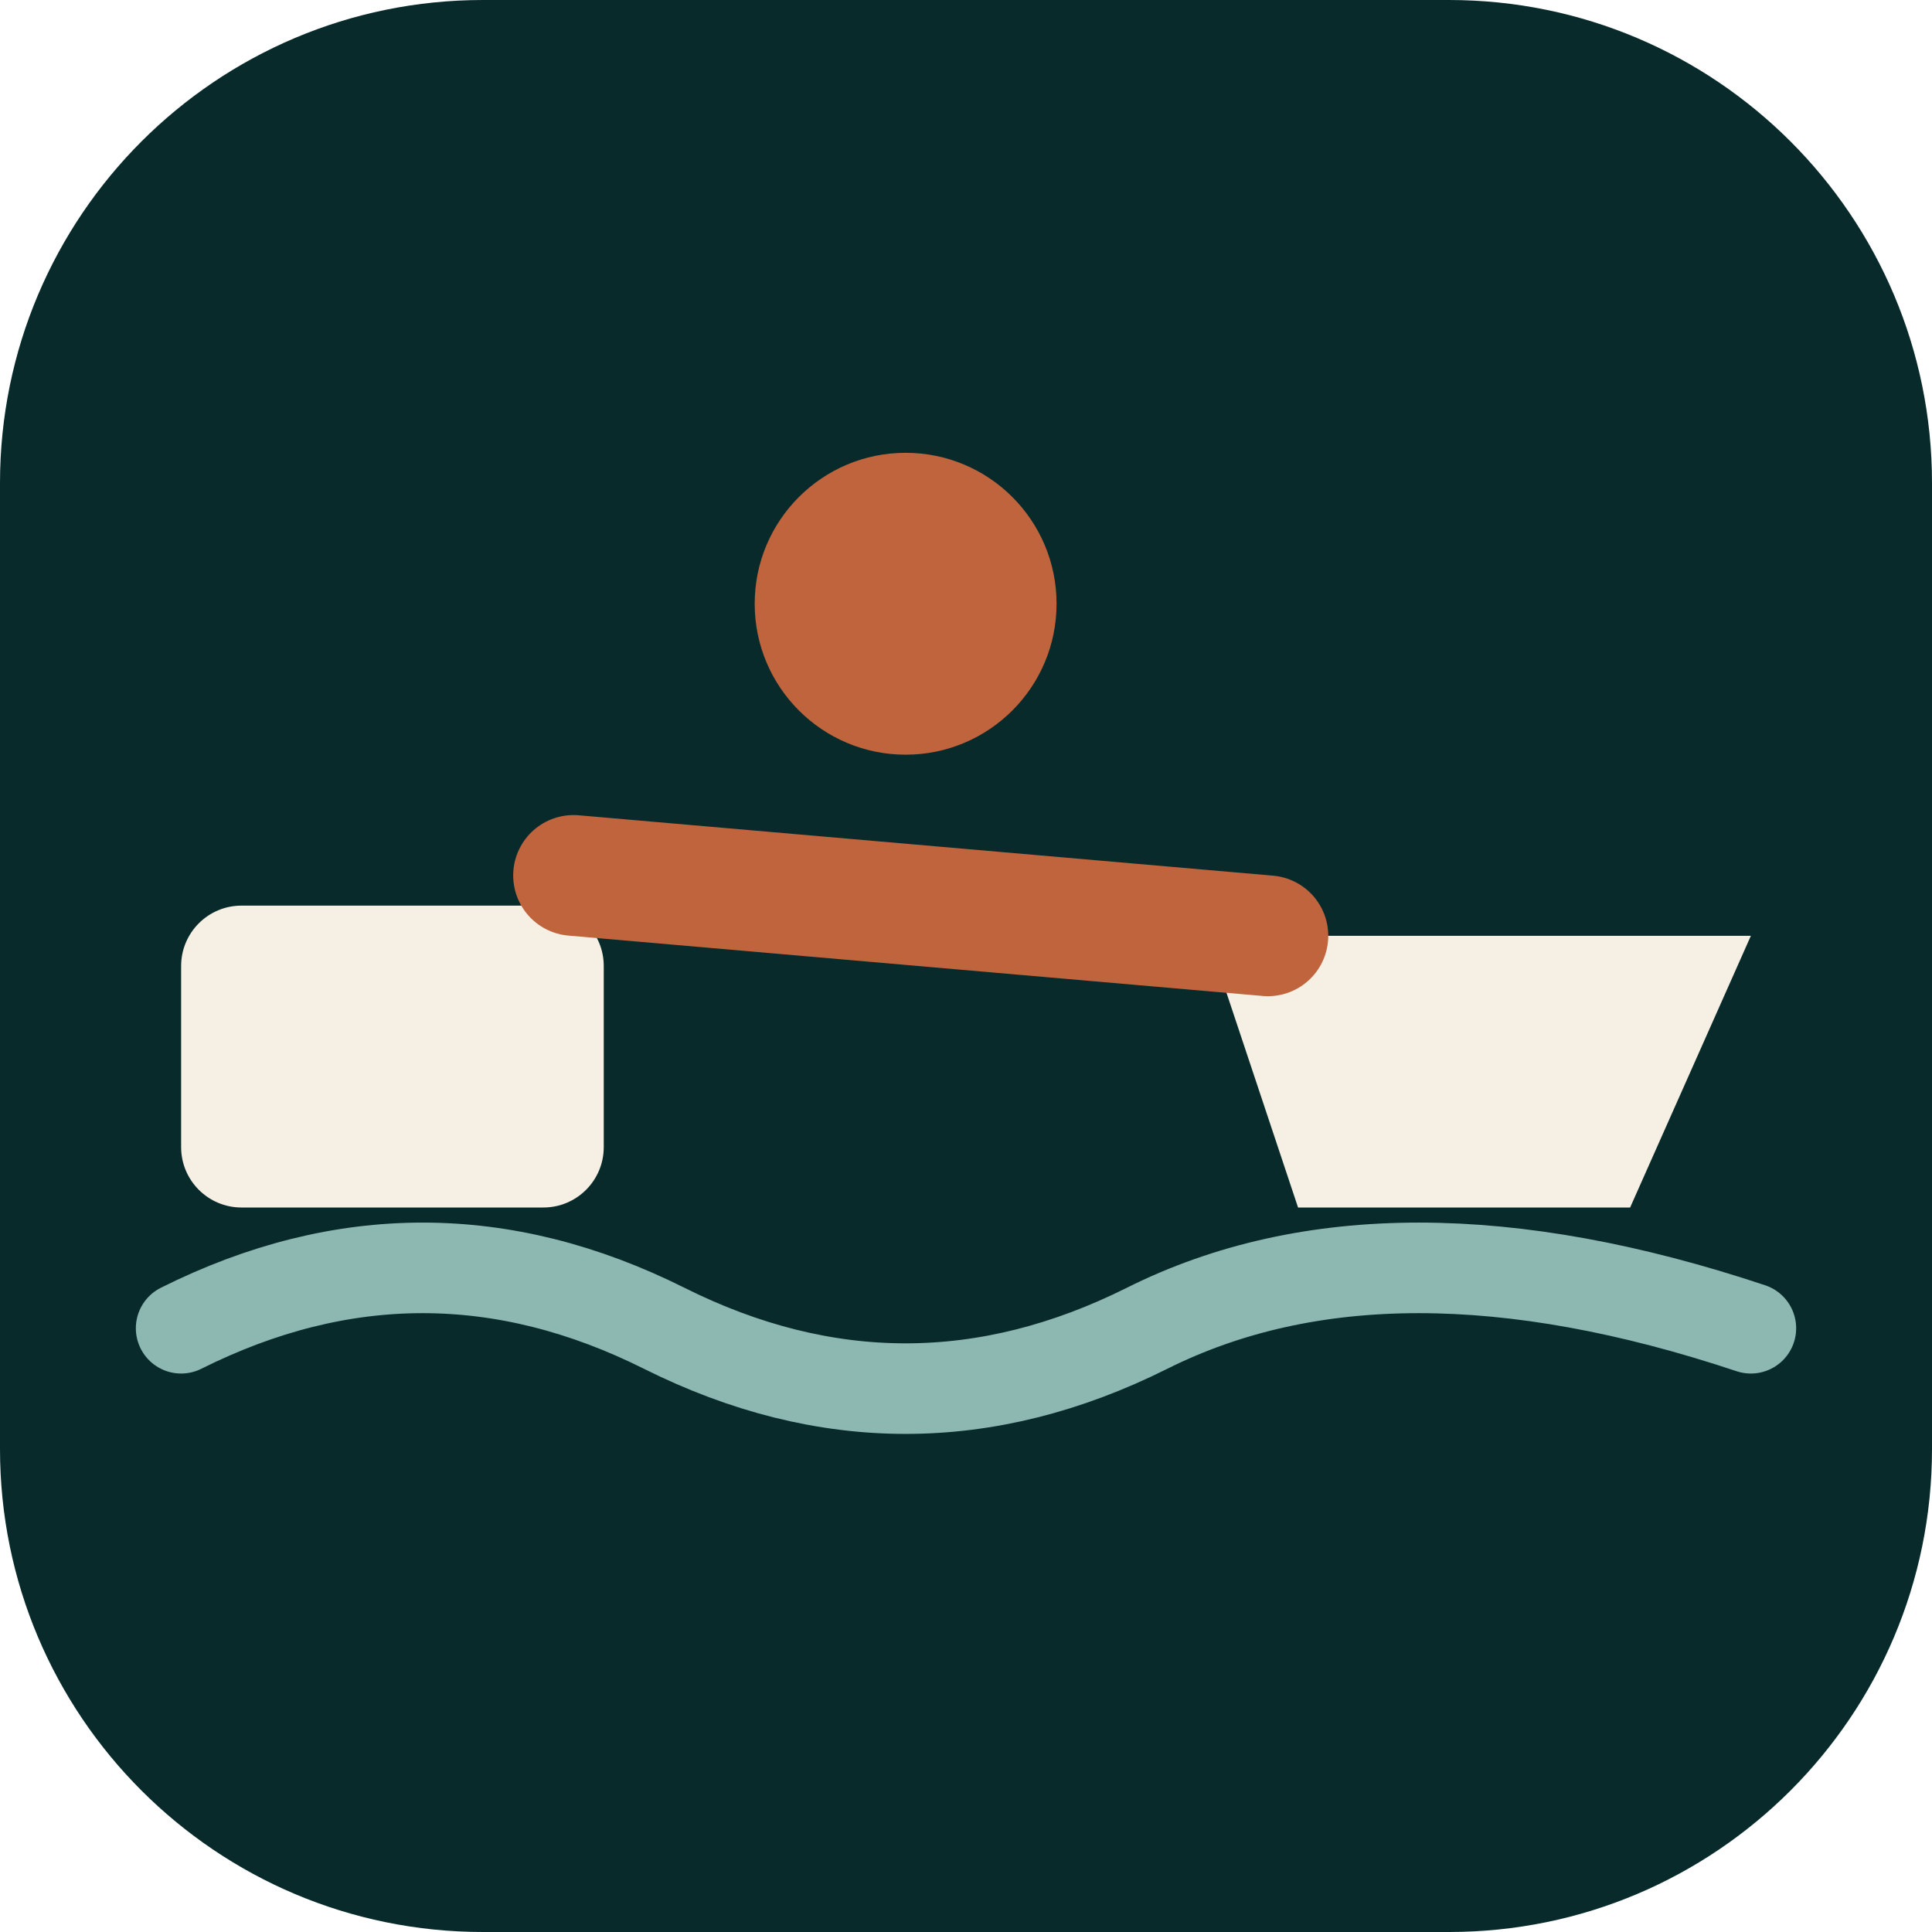
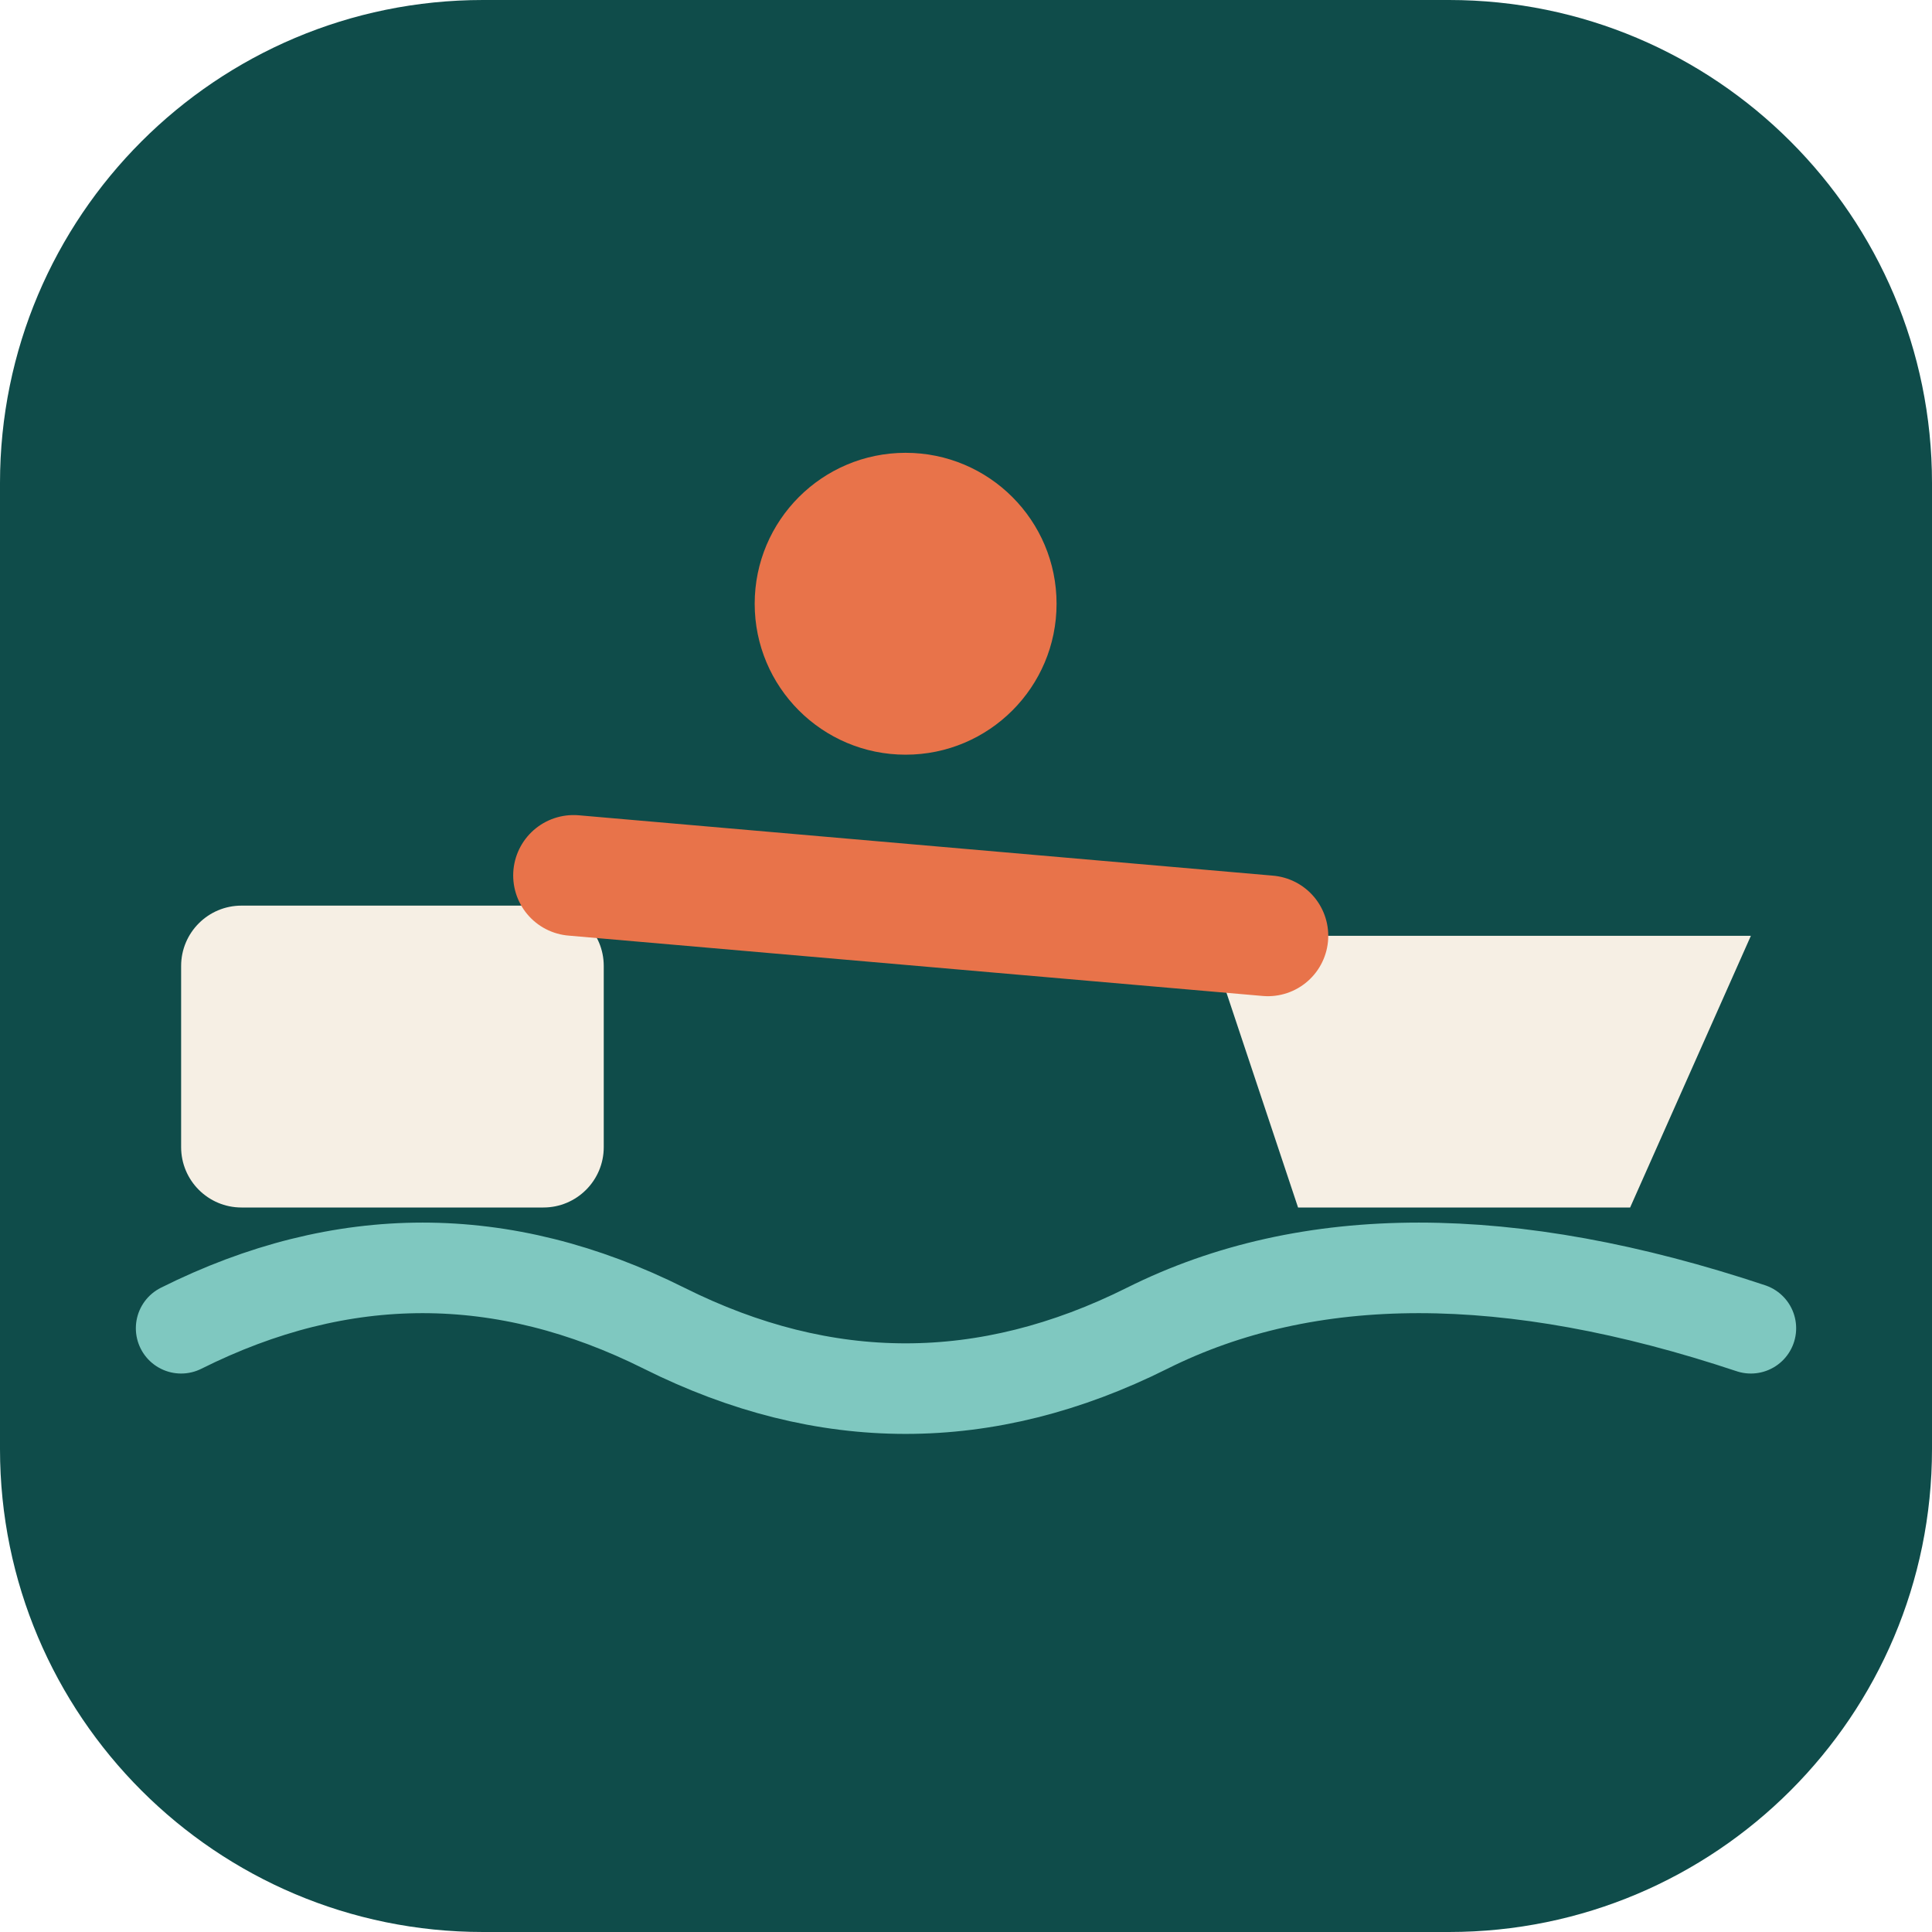
<svg xmlns="http://www.w3.org/2000/svg" viewBox="0 0 64 64">
-   <rect width="64" height="64" rx="16" fill="#082a2a" />
-   <path d="M6 44 Q 14 40 22 44 T 38 44 T 58 44" fill="none" stroke="#8db8b2" stroke-width="3" stroke-linecap="round" />
+   <rect width="64" height="64" rx="16" fill="#0f4c4a" />
+   <path d="M6 44 Q 14 40 22 44 T 38 44 T 58 44" fill="none" stroke="#7fc8c0" stroke-width="3" stroke-linecap="round" />
  <rect x="6" y="30" width="14" height="10" rx="2" fill="#f6efe4" />
  <path d="M40 31 H58 L54 40 H43 Z" fill="#f6efe4" />
-   <path d="M19 29 L42 31" stroke="#c0643e" stroke-width="4" stroke-linecap="round" />
-   <circle cx="30" cy="20" r="5" fill="#c0643e" />
+   <path d="M19 29 L42 31" stroke="#e8734a" stroke-width="4" stroke-linecap="round" />
+   <circle cx="30" cy="20" r="5" fill="#e8734a" />
</svg>
